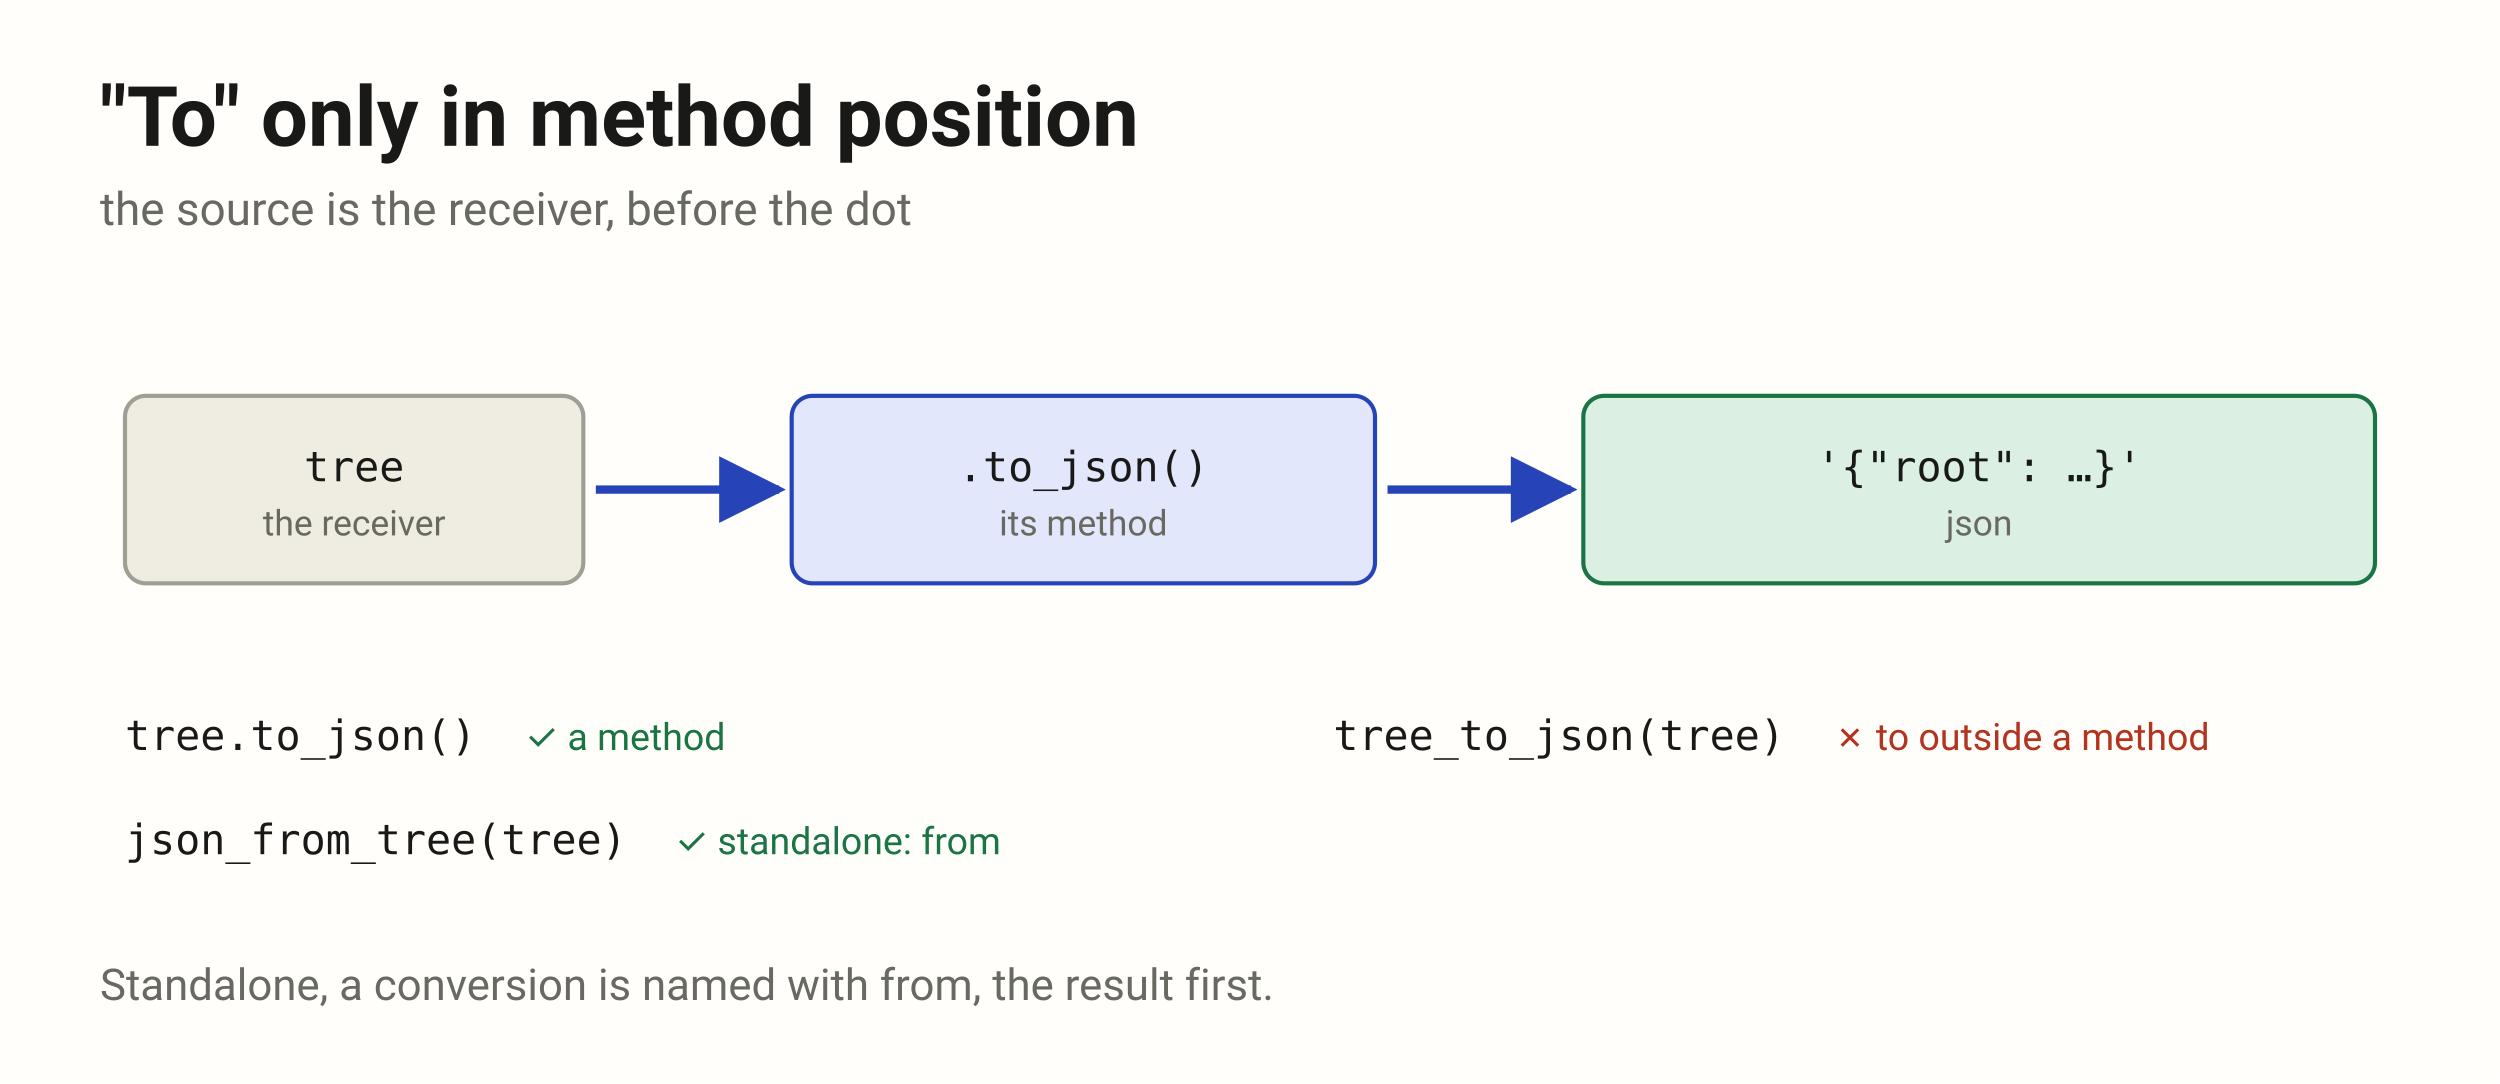
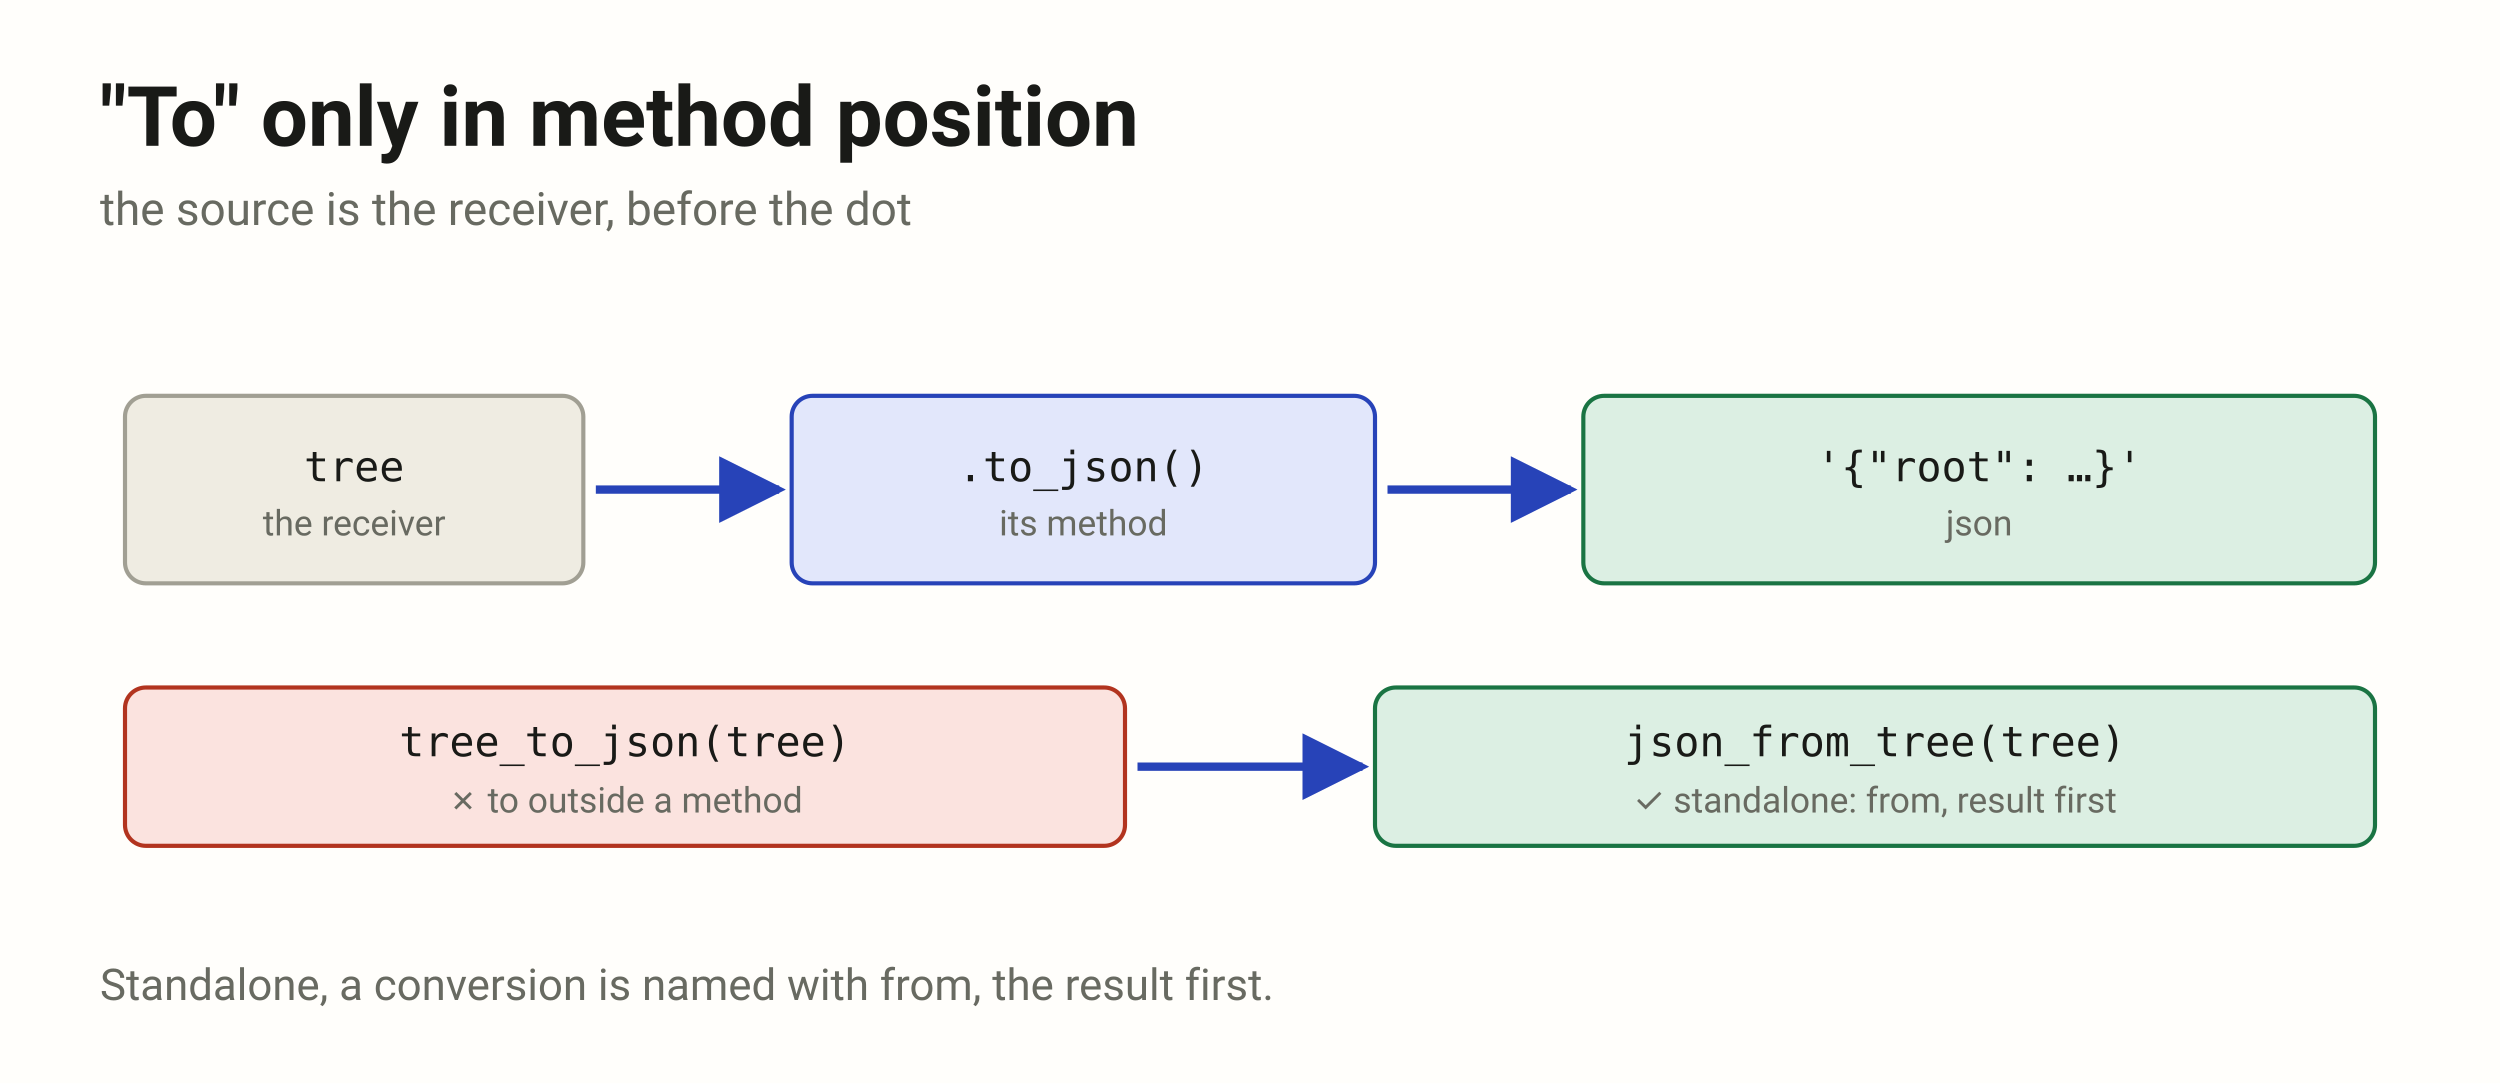
<svg xmlns="http://www.w3.org/2000/svg" width="1200" height="520" viewBox="0 0 1200 520" font-family="system-ui, -apple-system, 'Segoe UI', Roboto, sans-serif">
  <rect width="1200" height="520" fill="#fffefb" />
  <defs>
    <marker id="arrow" viewBox="0 0 10 10" refX="9" refY="5" markerWidth="8" markerHeight="8" orient="auto-start-reverse">
      <path d="M0 0 L10 5 L0 10 z" fill="#2743b8" />
    </marker>
  </defs>
  <text x="48" y="70" fill="#191a17" font-size="40" font-weight="700">"To" only in method position</text>
  <text x="48" y="108" fill="#686a61" font-size="22">the source is the receiver, before the dot</text>
  <rect x="60" y="190" width="220" height="90" rx="10" fill="#efece2" stroke="#a19f93" stroke-width="2" />
  <text x="170.0" y="231.0" fill="#191a17" font-size="20" font-family="ui-monospace, 'JetBrains Mono', Menlo, monospace" text-anchor="middle">tree</text>
  <text x="170.0" y="257.0" fill="#686a61" font-size="17" text-anchor="middle">the receiver</text>
  <rect x="380" y="190" width="280" height="90" rx="10" fill="#e2e7fb" stroke="#2743b8" stroke-width="2" />
  <text x="520.0" y="231.0" fill="#191a17" font-size="20" font-family="ui-monospace, 'JetBrains Mono', Menlo, monospace" text-anchor="middle">.to_json()</text>
  <text x="520.0" y="257.0" fill="#686a61" font-size="17" text-anchor="middle">its method</text>
  <rect x="760" y="190" width="380" height="90" rx="10" fill="#dcefe3" stroke="#1a7443" stroke-width="2" />
  <text x="950.0" y="231.0" fill="#191a17" font-size="20" font-family="ui-monospace, 'JetBrains Mono', Menlo, monospace" text-anchor="middle">'{"root": …}'</text>
  <text x="950.0" y="257.0" fill="#686a61" font-size="17" text-anchor="middle">json</text>
  <line x1="286" y1="235" x2="374" y2="235" stroke="#2743b8" stroke-width="4" marker-end="url(#arrow)" />
  <line x1="666" y1="235" x2="754" y2="235" stroke="#2743b8" stroke-width="4" marker-end="url(#arrow)" />
-   <text x="60" y="360" fill="#191a17" font-size="20" font-family="ui-monospace, 'JetBrains Mono', Menlo, monospace">tree.to_json()</text>
-   <text x="252.0" y="360" fill="#1a7443" font-size="18">✓ a method</text>
-   <text x="60" y="410" fill="#191a17" font-size="20" font-family="ui-monospace, 'JetBrains Mono', Menlo, monospace">json_from_tree(tree)</text>
-   <text x="324.0" y="410" fill="#1a7443" font-size="18">✓ standalone: from</text>
-   <text x="640" y="360" fill="#191a17" font-size="20" font-family="ui-monospace, 'JetBrains Mono', Menlo, monospace">tree_to_json(tree)</text>
-   <text x="880.0" y="360" fill="#b2341f" font-size="18">✗ to outside a method</text>
+   <rect x="60" y="330" width="480" height="76" rx="10" fill="#fbe3df" stroke="#b2341f" stroke-width="2" />
+   <text x="300.0" y="363" fill="#191a17" font-size="20" font-family="ui-monospace, 'JetBrains Mono', Menlo, monospace" text-anchor="middle">tree_to_json(tree)</text>
+   <text x="300.0" y="390" fill="#686a61" font-size="17" text-anchor="middle">✗ to outside a method</text>
+   <rect x="660" y="330" width="480" height="76" rx="10" fill="#dcefe3" stroke="#1a7443" stroke-width="2" />
+   <text x="900.0" y="363" fill="#191a17" font-size="20" font-family="ui-monospace, 'JetBrains Mono', Menlo, monospace" text-anchor="middle">json_from_tree(tree)</text>
+   <text x="900.0" y="390" fill="#686a61" font-size="17" text-anchor="middle">✓ standalone: from, result first</text>
+   <line x1="546" y1="368" x2="654" y2="368" stroke="#2743b8" stroke-width="4" marker-end="url(#arrow)" />
  <text x="48" y="480" fill="#686a61" font-size="21">Standalone, a conversion is named with from, the result first.</text>
</svg>
